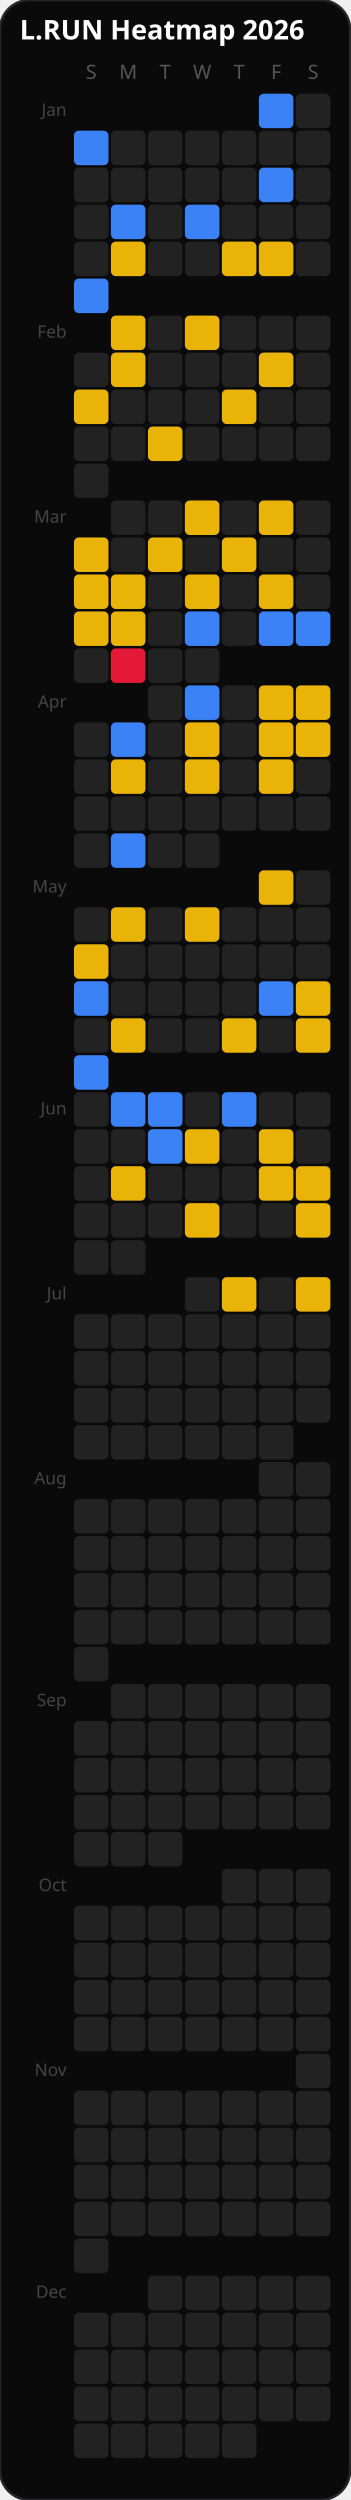
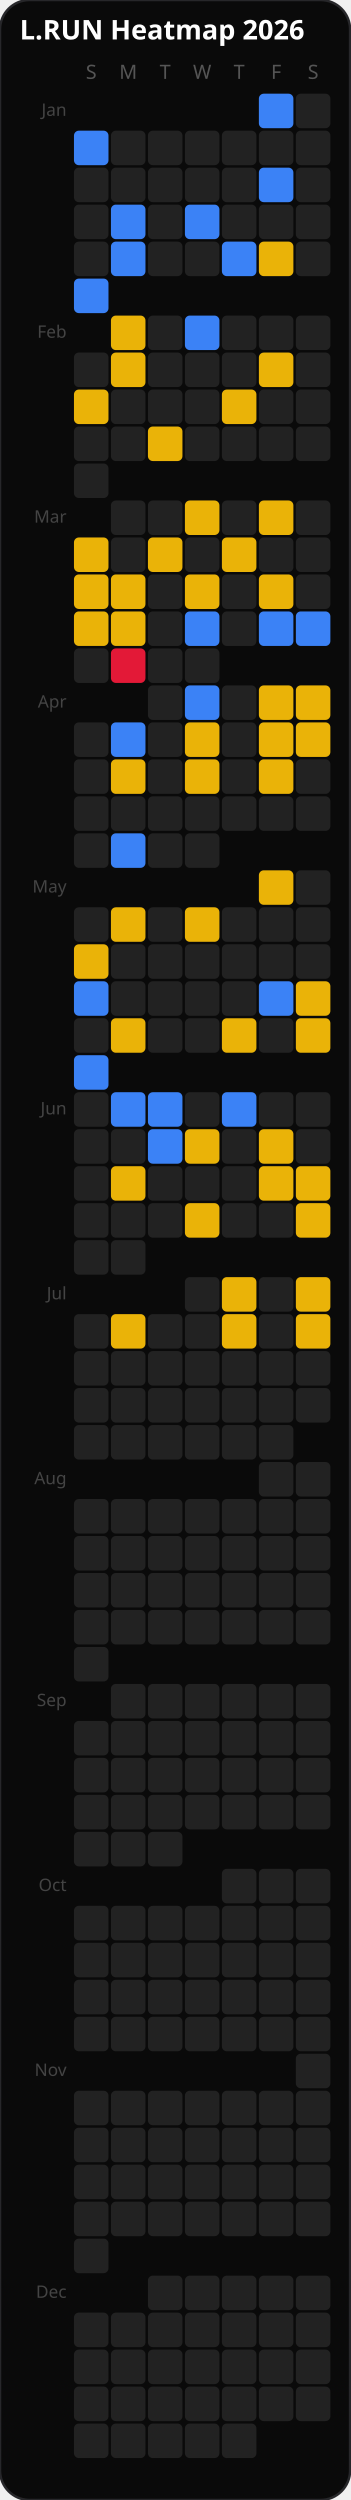
<svg xmlns="http://www.w3.org/2000/svg" baseProfile="full" height="1014" version="1.1" width="142">
  <defs />
  <rect fill="#0a0a0a" height="1014" rx="12" width="142" x="0" y="0" />
  <rect fill="none" height="1014" rx="12" stroke="#27272a" stroke-width="1" width="142" x="0" y="0" />
  <text fill="white" font-family="sans-serif" font-size="11" font-weight="bold" x="8" y="16">L.RUN  Heatmap  2026</text>
  <text fill="#555" font-family="sans-serif" font-size="8" text-anchor="middle" x="37.0" y="32">S</text>
  <text fill="#555" font-family="sans-serif" font-size="8" text-anchor="middle" x="52.0" y="32">M</text>
  <text fill="#555" font-family="sans-serif" font-size="8" text-anchor="middle" x="67.0" y="32">T</text>
  <text fill="#555" font-family="sans-serif" font-size="8" text-anchor="middle" x="82.0" y="32">W</text>
  <text fill="#555" font-family="sans-serif" font-size="8" text-anchor="middle" x="97.0" y="32">T</text>
  <text fill="#555" font-family="sans-serif" font-size="8" text-anchor="middle" x="112.0" y="32">F</text>
  <text fill="#555" font-family="sans-serif" font-size="8" text-anchor="middle" x="127.0" y="32">S</text>
  <text fill="#444" font-family="sans-serif" font-size="7" text-anchor="end" x="27" y="47.0">Jan</text>
  <rect fill="#3b82f6" height="14" rx="2" width="14" x="105" y="38" />
  <rect fill="#222" height="14" rx="2" width="14" x="120" y="38" />
  <rect fill="#3b82f6" height="14" rx="2" width="14" x="30" y="53" />
  <rect fill="#222" height="14" rx="2" width="14" x="45" y="53" />
  <rect fill="#222" height="14" rx="2" width="14" x="60" y="53" />
  <rect fill="#222" height="14" rx="2" width="14" x="75" y="53" />
  <rect fill="#222" height="14" rx="2" width="14" x="90" y="53" />
  <rect fill="#222" height="14" rx="2" width="14" x="105" y="53" />
  <rect fill="#222" height="14" rx="2" width="14" x="120" y="53" />
  <rect fill="#222" height="14" rx="2" width="14" x="30" y="68" />
  <rect fill="#222" height="14" rx="2" width="14" x="45" y="68" />
  <rect fill="#222" height="14" rx="2" width="14" x="60" y="68" />
  <rect fill="#222" height="14" rx="2" width="14" x="75" y="68" />
  <rect fill="#222" height="14" rx="2" width="14" x="90" y="68" />
  <rect fill="#3b82f6" height="14" rx="2" width="14" x="105" y="68" />
  <rect fill="#222" height="14" rx="2" width="14" x="120" y="68" />
  <rect fill="#222" height="14" rx="2" width="14" x="30" y="83" />
  <rect fill="#3b82f6" height="14" rx="2" width="14" x="45" y="83" />
  <rect fill="#222" height="14" rx="2" width="14" x="60" y="83" />
  <rect fill="#3b82f6" height="14" rx="2" width="14" x="75" y="83" />
  <rect fill="#222" height="14" rx="2" width="14" x="90" y="83" />
  <rect fill="#222" height="14" rx="2" width="14" x="105" y="83" />
  <rect fill="#222" height="14" rx="2" width="14" x="120" y="83" />
  <rect fill="#222" height="14" rx="2" width="14" x="30" y="98" />
-   <rect fill="#eab308" height="14" rx="2" width="14" x="45" y="98" />
+   <rect fill="#3b82f6" height="14" rx="2" width="14" x="45" y="98" />
  <rect fill="#222" height="14" rx="2" width="14" x="60" y="98" />
  <rect fill="#222" height="14" rx="2" width="14" x="75" y="98" />
-   <rect fill="#eab308" height="14" rx="2" width="14" x="90" y="98" />
+   <rect fill="#3b82f6" height="14" rx="2" width="14" x="90" y="98" />
  <rect fill="#eab308" height="14" rx="2" width="14" x="105" y="98" />
  <rect fill="#222" height="14" rx="2" width="14" x="120" y="98" />
  <rect fill="#3b82f6" height="14" rx="2" width="14" x="30" y="113" />
  <text fill="#444" font-family="sans-serif" font-size="7" text-anchor="end" x="27" y="137.0">Feb</text>
  <rect fill="#eab308" height="14" rx="2" width="14" x="45" y="128" />
  <rect fill="#222" height="14" rx="2" width="14" x="60" y="128" />
-   <rect fill="#eab308" height="14" rx="2" width="14" x="75" y="128" />
+   <rect fill="#3b82f6" height="14" rx="2" width="14" x="75" y="128" />
  <rect fill="#222" height="14" rx="2" width="14" x="90" y="128" />
  <rect fill="#222" height="14" rx="2" width="14" x="105" y="128" />
  <rect fill="#222" height="14" rx="2" width="14" x="120" y="128" />
  <rect fill="#222" height="14" rx="2" width="14" x="30" y="143" />
  <rect fill="#eab308" height="14" rx="2" width="14" x="45" y="143" />
  <rect fill="#222" height="14" rx="2" width="14" x="60" y="143" />
  <rect fill="#222" height="14" rx="2" width="14" x="75" y="143" />
  <rect fill="#222" height="14" rx="2" width="14" x="90" y="143" />
  <rect fill="#eab308" height="14" rx="2" width="14" x="105" y="143" />
  <rect fill="#222" height="14" rx="2" width="14" x="120" y="143" />
  <rect fill="#eab308" height="14" rx="2" width="14" x="30" y="158" />
  <rect fill="#222" height="14" rx="2" width="14" x="45" y="158" />
  <rect fill="#222" height="14" rx="2" width="14" x="60" y="158" />
  <rect fill="#222" height="14" rx="2" width="14" x="75" y="158" />
  <rect fill="#eab308" height="14" rx="2" width="14" x="90" y="158" />
  <rect fill="#222" height="14" rx="2" width="14" x="105" y="158" />
  <rect fill="#222" height="14" rx="2" width="14" x="120" y="158" />
  <rect fill="#222" height="14" rx="2" width="14" x="30" y="173" />
  <rect fill="#222" height="14" rx="2" width="14" x="45" y="173" />
  <rect fill="#eab308" height="14" rx="2" width="14" x="60" y="173" />
  <rect fill="#222" height="14" rx="2" width="14" x="75" y="173" />
  <rect fill="#222" height="14" rx="2" width="14" x="90" y="173" />
  <rect fill="#222" height="14" rx="2" width="14" x="105" y="173" />
  <rect fill="#222" height="14" rx="2" width="14" x="120" y="173" />
  <rect fill="#222" height="14" rx="2" width="14" x="30" y="188" />
  <text fill="#444" font-family="sans-serif" font-size="7" text-anchor="end" x="27" y="212.0">Mar</text>
  <rect fill="#222" height="14" rx="2" width="14" x="45" y="203" />
  <rect fill="#222" height="14" rx="2" width="14" x="60" y="203" />
  <rect fill="#eab308" height="14" rx="2" width="14" x="75" y="203" />
  <rect fill="#222" height="14" rx="2" width="14" x="90" y="203" />
  <rect fill="#eab308" height="14" rx="2" width="14" x="105" y="203" />
  <rect fill="#222" height="14" rx="2" width="14" x="120" y="203" />
  <rect fill="#eab308" height="14" rx="2" width="14" x="30" y="218" />
  <rect fill="#222" height="14" rx="2" width="14" x="45" y="218" />
  <rect fill="#eab308" height="14" rx="2" width="14" x="60" y="218" />
  <rect fill="#222" height="14" rx="2" width="14" x="75" y="218" />
  <rect fill="#eab308" height="14" rx="2" width="14" x="90" y="218" />
  <rect fill="#222" height="14" rx="2" width="14" x="105" y="218" />
  <rect fill="#222" height="14" rx="2" width="14" x="120" y="218" />
  <rect fill="#eab308" height="14" rx="2" width="14" x="30" y="233" />
  <rect fill="#eab308" height="14" rx="2" width="14" x="45" y="233" />
  <rect fill="#222" height="14" rx="2" width="14" x="60" y="233" />
  <rect fill="#eab308" height="14" rx="2" width="14" x="75" y="233" />
  <rect fill="#222" height="14" rx="2" width="14" x="90" y="233" />
  <rect fill="#eab308" height="14" rx="2" width="14" x="105" y="233" />
  <rect fill="#222" height="14" rx="2" width="14" x="120" y="233" />
  <rect fill="#eab308" height="14" rx="2" width="14" x="30" y="248" />
  <rect fill="#eab308" height="14" rx="2" width="14" x="45" y="248" />
  <rect fill="#222" height="14" rx="2" width="14" x="60" y="248" />
  <rect fill="#3b82f6" height="14" rx="2" width="14" x="75" y="248" />
  <rect fill="#222" height="14" rx="2" width="14" x="90" y="248" />
  <rect fill="#3b82f6" height="14" rx="2" width="14" x="105" y="248" />
  <rect fill="#3b82f6" height="14" rx="2" width="14" x="120" y="248" />
  <rect fill="#222" height="14" rx="2" width="14" x="30" y="263" />
  <rect fill="#E31937" height="14" rx="2" width="14" x="45" y="263" />
  <rect fill="#222" height="14" rx="2" width="14" x="60" y="263" />
  <rect fill="#222" height="14" rx="2" width="14" x="75" y="263" />
  <text fill="#444" font-family="sans-serif" font-size="7" text-anchor="end" x="27" y="287.0">Apr</text>
  <rect fill="#222" height="14" rx="2" width="14" x="60" y="278" />
  <rect fill="#3b82f6" height="14" rx="2" width="14" x="75" y="278" />
  <rect fill="#222" height="14" rx="2" width="14" x="90" y="278" />
  <rect fill="#eab308" height="14" rx="2" width="14" x="105" y="278" />
  <rect fill="#eab308" height="14" rx="2" width="14" x="120" y="278" />
  <rect fill="#222" height="14" rx="2" width="14" x="30" y="293" />
  <rect fill="#3b82f6" height="14" rx="2" width="14" x="45" y="293" />
  <rect fill="#222" height="14" rx="2" width="14" x="60" y="293" />
  <rect fill="#eab308" height="14" rx="2" width="14" x="75" y="293" />
  <rect fill="#222" height="14" rx="2" width="14" x="90" y="293" />
  <rect fill="#eab308" height="14" rx="2" width="14" x="105" y="293" />
  <rect fill="#eab308" height="14" rx="2" width="14" x="120" y="293" />
  <rect fill="#222" height="14" rx="2" width="14" x="30" y="308" />
  <rect fill="#eab308" height="14" rx="2" width="14" x="45" y="308" />
  <rect fill="#222" height="14" rx="2" width="14" x="60" y="308" />
  <rect fill="#eab308" height="14" rx="2" width="14" x="75" y="308" />
  <rect fill="#222" height="14" rx="2" width="14" x="90" y="308" />
  <rect fill="#eab308" height="14" rx="2" width="14" x="105" y="308" />
  <rect fill="#222" height="14" rx="2" width="14" x="120" y="308" />
  <rect fill="#222" height="14" rx="2" width="14" x="30" y="323" />
  <rect fill="#222" height="14" rx="2" width="14" x="45" y="323" />
  <rect fill="#222" height="14" rx="2" width="14" x="60" y="323" />
  <rect fill="#222" height="14" rx="2" width="14" x="75" y="323" />
  <rect fill="#222" height="14" rx="2" width="14" x="90" y="323" />
  <rect fill="#222" height="14" rx="2" width="14" x="105" y="323" />
  <rect fill="#222" height="14" rx="2" width="14" x="120" y="323" />
  <rect fill="#222" height="14" rx="2" width="14" x="30" y="338" />
  <rect fill="#3b82f6" height="14" rx="2" width="14" x="45" y="338" />
  <rect fill="#222" height="14" rx="2" width="14" x="60" y="338" />
  <rect fill="#222" height="14" rx="2" width="14" x="75" y="338" />
  <text fill="#444" font-family="sans-serif" font-size="7" text-anchor="end" x="27" y="362.0">May</text>
  <rect fill="#eab308" height="14" rx="2" width="14" x="105" y="353" />
  <rect fill="#222" height="14" rx="2" width="14" x="120" y="353" />
  <rect fill="#222" height="14" rx="2" width="14" x="30" y="368" />
  <rect fill="#eab308" height="14" rx="2" width="14" x="45" y="368" />
  <rect fill="#222" height="14" rx="2" width="14" x="60" y="368" />
  <rect fill="#eab308" height="14" rx="2" width="14" x="75" y="368" />
  <rect fill="#222" height="14" rx="2" width="14" x="90" y="368" />
  <rect fill="#222" height="14" rx="2" width="14" x="105" y="368" />
  <rect fill="#222" height="14" rx="2" width="14" x="120" y="368" />
  <rect fill="#eab308" height="14" rx="2" width="14" x="30" y="383" />
  <rect fill="#222" height="14" rx="2" width="14" x="45" y="383" />
  <rect fill="#222" height="14" rx="2" width="14" x="60" y="383" />
  <rect fill="#222" height="14" rx="2" width="14" x="75" y="383" />
  <rect fill="#222" height="14" rx="2" width="14" x="90" y="383" />
  <rect fill="#222" height="14" rx="2" width="14" x="105" y="383" />
  <rect fill="#222" height="14" rx="2" width="14" x="120" y="383" />
  <rect fill="#3b82f6" height="14" rx="2" width="14" x="30" y="398" />
  <rect fill="#222" height="14" rx="2" width="14" x="45" y="398" />
  <rect fill="#222" height="14" rx="2" width="14" x="60" y="398" />
  <rect fill="#222" height="14" rx="2" width="14" x="75" y="398" />
  <rect fill="#222" height="14" rx="2" width="14" x="90" y="398" />
  <rect fill="#3b82f6" height="14" rx="2" width="14" x="105" y="398" />
  <rect fill="#eab308" height="14" rx="2" width="14" x="120" y="398" />
  <rect fill="#222" height="14" rx="2" width="14" x="30" y="413" />
  <rect fill="#eab308" height="14" rx="2" width="14" x="45" y="413" />
  <rect fill="#222" height="14" rx="2" width="14" x="60" y="413" />
  <rect fill="#222" height="14" rx="2" width="14" x="75" y="413" />
  <rect fill="#eab308" height="14" rx="2" width="14" x="90" y="413" />
  <rect fill="#222" height="14" rx="2" width="14" x="105" y="413" />
  <rect fill="#eab308" height="14" rx="2" width="14" x="120" y="413" />
  <rect fill="#3b82f6" height="14" rx="2" width="14" x="30" y="428" />
  <text fill="#444" font-family="sans-serif" font-size="7" text-anchor="end" x="27" y="452.0">Jun</text>
  <rect fill="#222" height="14" rx="2" width="14" x="30" y="443" />
  <rect fill="#3b82f6" height="14" rx="2" width="14" x="45" y="443" />
  <rect fill="#3b82f6" height="14" rx="2" width="14" x="60" y="443" />
  <rect fill="#222" height="14" rx="2" width="14" x="75" y="443" />
  <rect fill="#3b82f6" height="14" rx="2" width="14" x="90" y="443" />
  <rect fill="#222" height="14" rx="2" width="14" x="105" y="443" />
  <rect fill="#222" height="14" rx="2" width="14" x="120" y="443" />
  <rect fill="#222" height="14" rx="2" width="14" x="30" y="458" />
  <rect fill="#222" height="14" rx="2" width="14" x="45" y="458" />
  <rect fill="#3b82f6" height="14" rx="2" width="14" x="60" y="458" />
  <rect fill="#eab308" height="14" rx="2" width="14" x="75" y="458" />
  <rect fill="#222" height="14" rx="2" width="14" x="90" y="458" />
  <rect fill="#eab308" height="14" rx="2" width="14" x="105" y="458" />
  <rect fill="#222" height="14" rx="2" width="14" x="120" y="458" />
  <rect fill="#222" height="14" rx="2" width="14" x="30" y="473" />
  <rect fill="#eab308" height="14" rx="2" width="14" x="45" y="473" />
  <rect fill="#222" height="14" rx="2" width="14" x="60" y="473" />
  <rect fill="#222" height="14" rx="2" width="14" x="75" y="473" />
  <rect fill="#222" height="14" rx="2" width="14" x="90" y="473" />
  <rect fill="#eab308" height="14" rx="2" width="14" x="105" y="473" />
  <rect fill="#eab308" height="14" rx="2" width="14" x="120" y="473" />
  <rect fill="#222" height="14" rx="2" width="14" x="30" y="488" />
  <rect fill="#222" height="14" rx="2" width="14" x="45" y="488" />
  <rect fill="#222" height="14" rx="2" width="14" x="60" y="488" />
  <rect fill="#eab308" height="14" rx="2" width="14" x="75" y="488" />
  <rect fill="#222" height="14" rx="2" width="14" x="90" y="488" />
  <rect fill="#222" height="14" rx="2" width="14" x="105" y="488" />
  <rect fill="#eab308" height="14" rx="2" width="14" x="120" y="488" />
  <rect fill="#222" height="14" rx="2" width="14" x="30" y="503" />
  <rect fill="#222" height="14" rx="2" width="14" x="45" y="503" />
  <text fill="#444" font-family="sans-serif" font-size="7" text-anchor="end" x="27" y="527.0">Jul</text>
  <rect fill="#222" height="14" rx="2" width="14" x="75" y="518" />
  <rect fill="#eab308" height="14" rx="2" width="14" x="90" y="518" />
  <rect fill="#222" height="14" rx="2" width="14" x="105" y="518" />
  <rect fill="#eab308" height="14" rx="2" width="14" x="120" y="518" />
  <rect fill="#222" height="14" rx="2" width="14" x="30" y="533" />
-   <rect fill="#222" height="14" rx="2" width="14" x="45" y="533" />
+   <rect fill="#eab308" height="14" rx="2" width="14" x="45" y="533" />
  <rect fill="#222" height="14" rx="2" width="14" x="60" y="533" />
  <rect fill="#222" height="14" rx="2" width="14" x="75" y="533" />
-   <rect fill="#222" height="14" rx="2" width="14" x="90" y="533" />
+   <rect fill="#eab308" height="14" rx="2" width="14" x="90" y="533" />
  <rect fill="#222" height="14" rx="2" width="14" x="105" y="533" />
-   <rect fill="#222" height="14" rx="2" width="14" x="120" y="533" />
+   <rect fill="#eab308" height="14" rx="2" width="14" x="120" y="533" />
  <rect fill="#222" height="14" rx="2" width="14" x="30" y="548" />
  <rect fill="#222" height="14" rx="2" width="14" x="45" y="548" />
  <rect fill="#222" height="14" rx="2" width="14" x="60" y="548" />
  <rect fill="#222" height="14" rx="2" width="14" x="75" y="548" />
  <rect fill="#222" height="14" rx="2" width="14" x="90" y="548" />
  <rect fill="#222" height="14" rx="2" width="14" x="105" y="548" />
  <rect fill="#222" height="14" rx="2" width="14" x="120" y="548" />
  <rect fill="#222" height="14" rx="2" width="14" x="30" y="563" />
  <rect fill="#222" height="14" rx="2" width="14" x="45" y="563" />
  <rect fill="#222" height="14" rx="2" width="14" x="60" y="563" />
  <rect fill="#222" height="14" rx="2" width="14" x="75" y="563" />
  <rect fill="#222" height="14" rx="2" width="14" x="90" y="563" />
  <rect fill="#222" height="14" rx="2" width="14" x="105" y="563" />
  <rect fill="#222" height="14" rx="2" width="14" x="120" y="563" />
  <rect fill="#222" height="14" rx="2" width="14" x="30" y="578" />
  <rect fill="#222" height="14" rx="2" width="14" x="45" y="578" />
  <rect fill="#222" height="14" rx="2" width="14" x="60" y="578" />
  <rect fill="#222" height="14" rx="2" width="14" x="75" y="578" />
  <rect fill="#222" height="14" rx="2" width="14" x="90" y="578" />
  <rect fill="#222" height="14" rx="2" width="14" x="105" y="578" />
  <text fill="#444" font-family="sans-serif" font-size="7" text-anchor="end" x="27" y="602.0">Aug</text>
  <rect fill="#222" height="14" rx="2" width="14" x="105" y="593" />
  <rect fill="#222" height="14" rx="2" width="14" x="120" y="593" />
  <rect fill="#222" height="14" rx="2" width="14" x="30" y="608" />
  <rect fill="#222" height="14" rx="2" width="14" x="45" y="608" />
  <rect fill="#222" height="14" rx="2" width="14" x="60" y="608" />
  <rect fill="#222" height="14" rx="2" width="14" x="75" y="608" />
  <rect fill="#222" height="14" rx="2" width="14" x="90" y="608" />
  <rect fill="#222" height="14" rx="2" width="14" x="105" y="608" />
  <rect fill="#222" height="14" rx="2" width="14" x="120" y="608" />
  <rect fill="#222" height="14" rx="2" width="14" x="30" y="623" />
  <rect fill="#222" height="14" rx="2" width="14" x="45" y="623" />
  <rect fill="#222" height="14" rx="2" width="14" x="60" y="623" />
  <rect fill="#222" height="14" rx="2" width="14" x="75" y="623" />
  <rect fill="#222" height="14" rx="2" width="14" x="90" y="623" />
  <rect fill="#222" height="14" rx="2" width="14" x="105" y="623" />
  <rect fill="#222" height="14" rx="2" width="14" x="120" y="623" />
  <rect fill="#222" height="14" rx="2" width="14" x="30" y="638" />
  <rect fill="#222" height="14" rx="2" width="14" x="45" y="638" />
  <rect fill="#222" height="14" rx="2" width="14" x="60" y="638" />
  <rect fill="#222" height="14" rx="2" width="14" x="75" y="638" />
  <rect fill="#222" height="14" rx="2" width="14" x="90" y="638" />
  <rect fill="#222" height="14" rx="2" width="14" x="105" y="638" />
  <rect fill="#222" height="14" rx="2" width="14" x="120" y="638" />
  <rect fill="#222" height="14" rx="2" width="14" x="30" y="653" />
  <rect fill="#222" height="14" rx="2" width="14" x="45" y="653" />
  <rect fill="#222" height="14" rx="2" width="14" x="60" y="653" />
  <rect fill="#222" height="14" rx="2" width="14" x="75" y="653" />
  <rect fill="#222" height="14" rx="2" width="14" x="90" y="653" />
  <rect fill="#222" height="14" rx="2" width="14" x="105" y="653" />
  <rect fill="#222" height="14" rx="2" width="14" x="120" y="653" />
  <rect fill="#222" height="14" rx="2" width="14" x="30" y="668" />
  <text fill="#444" font-family="sans-serif" font-size="7" text-anchor="end" x="27" y="692.0">Sep</text>
  <rect fill="#222" height="14" rx="2" width="14" x="45" y="683" />
  <rect fill="#222" height="14" rx="2" width="14" x="60" y="683" />
  <rect fill="#222" height="14" rx="2" width="14" x="75" y="683" />
  <rect fill="#222" height="14" rx="2" width="14" x="90" y="683" />
  <rect fill="#222" height="14" rx="2" width="14" x="105" y="683" />
  <rect fill="#222" height="14" rx="2" width="14" x="120" y="683" />
  <rect fill="#222" height="14" rx="2" width="14" x="30" y="698" />
  <rect fill="#222" height="14" rx="2" width="14" x="45" y="698" />
  <rect fill="#222" height="14" rx="2" width="14" x="60" y="698" />
  <rect fill="#222" height="14" rx="2" width="14" x="75" y="698" />
  <rect fill="#222" height="14" rx="2" width="14" x="90" y="698" />
  <rect fill="#222" height="14" rx="2" width="14" x="105" y="698" />
  <rect fill="#222" height="14" rx="2" width="14" x="120" y="698" />
  <rect fill="#222" height="14" rx="2" width="14" x="30" y="713" />
  <rect fill="#222" height="14" rx="2" width="14" x="45" y="713" />
  <rect fill="#222" height="14" rx="2" width="14" x="60" y="713" />
  <rect fill="#222" height="14" rx="2" width="14" x="75" y="713" />
  <rect fill="#222" height="14" rx="2" width="14" x="90" y="713" />
  <rect fill="#222" height="14" rx="2" width="14" x="105" y="713" />
  <rect fill="#222" height="14" rx="2" width="14" x="120" y="713" />
  <rect fill="#222" height="14" rx="2" width="14" x="30" y="728" />
  <rect fill="#222" height="14" rx="2" width="14" x="45" y="728" />
  <rect fill="#222" height="14" rx="2" width="14" x="60" y="728" />
  <rect fill="#222" height="14" rx="2" width="14" x="75" y="728" />
  <rect fill="#222" height="14" rx="2" width="14" x="90" y="728" />
  <rect fill="#222" height="14" rx="2" width="14" x="105" y="728" />
  <rect fill="#222" height="14" rx="2" width="14" x="120" y="728" />
  <rect fill="#222" height="14" rx="2" width="14" x="30" y="743" />
  <rect fill="#222" height="14" rx="2" width="14" x="45" y="743" />
  <rect fill="#222" height="14" rx="2" width="14" x="60" y="743" />
  <text fill="#444" font-family="sans-serif" font-size="7" text-anchor="end" x="27" y="767.0">Oct</text>
  <rect fill="#222" height="14" rx="2" width="14" x="90" y="758" />
  <rect fill="#222" height="14" rx="2" width="14" x="105" y="758" />
  <rect fill="#222" height="14" rx="2" width="14" x="120" y="758" />
  <rect fill="#222" height="14" rx="2" width="14" x="30" y="773" />
  <rect fill="#222" height="14" rx="2" width="14" x="45" y="773" />
  <rect fill="#222" height="14" rx="2" width="14" x="60" y="773" />
  <rect fill="#222" height="14" rx="2" width="14" x="75" y="773" />
  <rect fill="#222" height="14" rx="2" width="14" x="90" y="773" />
  <rect fill="#222" height="14" rx="2" width="14" x="105" y="773" />
  <rect fill="#222" height="14" rx="2" width="14" x="120" y="773" />
  <rect fill="#222" height="14" rx="2" width="14" x="30" y="788" />
  <rect fill="#222" height="14" rx="2" width="14" x="45" y="788" />
  <rect fill="#222" height="14" rx="2" width="14" x="60" y="788" />
  <rect fill="#222" height="14" rx="2" width="14" x="75" y="788" />
  <rect fill="#222" height="14" rx="2" width="14" x="90" y="788" />
  <rect fill="#222" height="14" rx="2" width="14" x="105" y="788" />
  <rect fill="#222" height="14" rx="2" width="14" x="120" y="788" />
  <rect fill="#222" height="14" rx="2" width="14" x="30" y="803" />
  <rect fill="#222" height="14" rx="2" width="14" x="45" y="803" />
  <rect fill="#222" height="14" rx="2" width="14" x="60" y="803" />
  <rect fill="#222" height="14" rx="2" width="14" x="75" y="803" />
  <rect fill="#222" height="14" rx="2" width="14" x="90" y="803" />
  <rect fill="#222" height="14" rx="2" width="14" x="105" y="803" />
  <rect fill="#222" height="14" rx="2" width="14" x="120" y="803" />
  <rect fill="#222" height="14" rx="2" width="14" x="30" y="818" />
  <rect fill="#222" height="14" rx="2" width="14" x="45" y="818" />
  <rect fill="#222" height="14" rx="2" width="14" x="60" y="818" />
  <rect fill="#222" height="14" rx="2" width="14" x="75" y="818" />
  <rect fill="#222" height="14" rx="2" width="14" x="90" y="818" />
  <rect fill="#222" height="14" rx="2" width="14" x="105" y="818" />
  <rect fill="#222" height="14" rx="2" width="14" x="120" y="818" />
  <text fill="#444" font-family="sans-serif" font-size="7" text-anchor="end" x="27" y="842.0">Nov</text>
  <rect fill="#222" height="14" rx="2" width="14" x="120" y="833" />
  <rect fill="#222" height="14" rx="2" width="14" x="30" y="848" />
  <rect fill="#222" height="14" rx="2" width="14" x="45" y="848" />
  <rect fill="#222" height="14" rx="2" width="14" x="60" y="848" />
  <rect fill="#222" height="14" rx="2" width="14" x="75" y="848" />
  <rect fill="#222" height="14" rx="2" width="14" x="90" y="848" />
  <rect fill="#222" height="14" rx="2" width="14" x="105" y="848" />
  <rect fill="#222" height="14" rx="2" width="14" x="120" y="848" />
  <rect fill="#222" height="14" rx="2" width="14" x="30" y="863" />
  <rect fill="#222" height="14" rx="2" width="14" x="45" y="863" />
  <rect fill="#222" height="14" rx="2" width="14" x="60" y="863" />
  <rect fill="#222" height="14" rx="2" width="14" x="75" y="863" />
  <rect fill="#222" height="14" rx="2" width="14" x="90" y="863" />
  <rect fill="#222" height="14" rx="2" width="14" x="105" y="863" />
  <rect fill="#222" height="14" rx="2" width="14" x="120" y="863" />
  <rect fill="#222" height="14" rx="2" width="14" x="30" y="878" />
  <rect fill="#222" height="14" rx="2" width="14" x="45" y="878" />
  <rect fill="#222" height="14" rx="2" width="14" x="60" y="878" />
  <rect fill="#222" height="14" rx="2" width="14" x="75" y="878" />
  <rect fill="#222" height="14" rx="2" width="14" x="90" y="878" />
  <rect fill="#222" height="14" rx="2" width="14" x="105" y="878" />
  <rect fill="#222" height="14" rx="2" width="14" x="120" y="878" />
  <rect fill="#222" height="14" rx="2" width="14" x="30" y="893" />
  <rect fill="#222" height="14" rx="2" width="14" x="45" y="893" />
  <rect fill="#222" height="14" rx="2" width="14" x="60" y="893" />
  <rect fill="#222" height="14" rx="2" width="14" x="75" y="893" />
  <rect fill="#222" height="14" rx="2" width="14" x="90" y="893" />
  <rect fill="#222" height="14" rx="2" width="14" x="105" y="893" />
  <rect fill="#222" height="14" rx="2" width="14" x="120" y="893" />
  <rect fill="#222" height="14" rx="2" width="14" x="30" y="908" />
  <text fill="#444" font-family="sans-serif" font-size="7" text-anchor="end" x="27" y="932.0">Dec</text>
  <rect fill="#222" height="14" rx="2" width="14" x="60" y="923" />
  <rect fill="#222" height="14" rx="2" width="14" x="75" y="923" />
  <rect fill="#222" height="14" rx="2" width="14" x="90" y="923" />
  <rect fill="#222" height="14" rx="2" width="14" x="105" y="923" />
  <rect fill="#222" height="14" rx="2" width="14" x="120" y="923" />
  <rect fill="#222" height="14" rx="2" width="14" x="30" y="938" />
  <rect fill="#222" height="14" rx="2" width="14" x="45" y="938" />
  <rect fill="#222" height="14" rx="2" width="14" x="60" y="938" />
  <rect fill="#222" height="14" rx="2" width="14" x="75" y="938" />
  <rect fill="#222" height="14" rx="2" width="14" x="90" y="938" />
  <rect fill="#222" height="14" rx="2" width="14" x="105" y="938" />
  <rect fill="#222" height="14" rx="2" width="14" x="120" y="938" />
  <rect fill="#222" height="14" rx="2" width="14" x="30" y="953" />
  <rect fill="#222" height="14" rx="2" width="14" x="45" y="953" />
  <rect fill="#222" height="14" rx="2" width="14" x="60" y="953" />
  <rect fill="#222" height="14" rx="2" width="14" x="75" y="953" />
  <rect fill="#222" height="14" rx="2" width="14" x="90" y="953" />
  <rect fill="#222" height="14" rx="2" width="14" x="105" y="953" />
  <rect fill="#222" height="14" rx="2" width="14" x="120" y="953" />
  <rect fill="#222" height="14" rx="2" width="14" x="30" y="968" />
  <rect fill="#222" height="14" rx="2" width="14" x="45" y="968" />
  <rect fill="#222" height="14" rx="2" width="14" x="60" y="968" />
  <rect fill="#222" height="14" rx="2" width="14" x="75" y="968" />
  <rect fill="#222" height="14" rx="2" width="14" x="90" y="968" />
  <rect fill="#222" height="14" rx="2" width="14" x="105" y="968" />
  <rect fill="#222" height="14" rx="2" width="14" x="120" y="968" />
  <rect fill="#222" height="14" rx="2" width="14" x="30" y="983" />
  <rect fill="#222" height="14" rx="2" width="14" x="45" y="983" />
  <rect fill="#222" height="14" rx="2" width="14" x="60" y="983" />
  <rect fill="#222" height="14" rx="2" width="14" x="75" y="983" />
  <rect fill="#222" height="14" rx="2" width="14" x="90" y="983" />
</svg>
